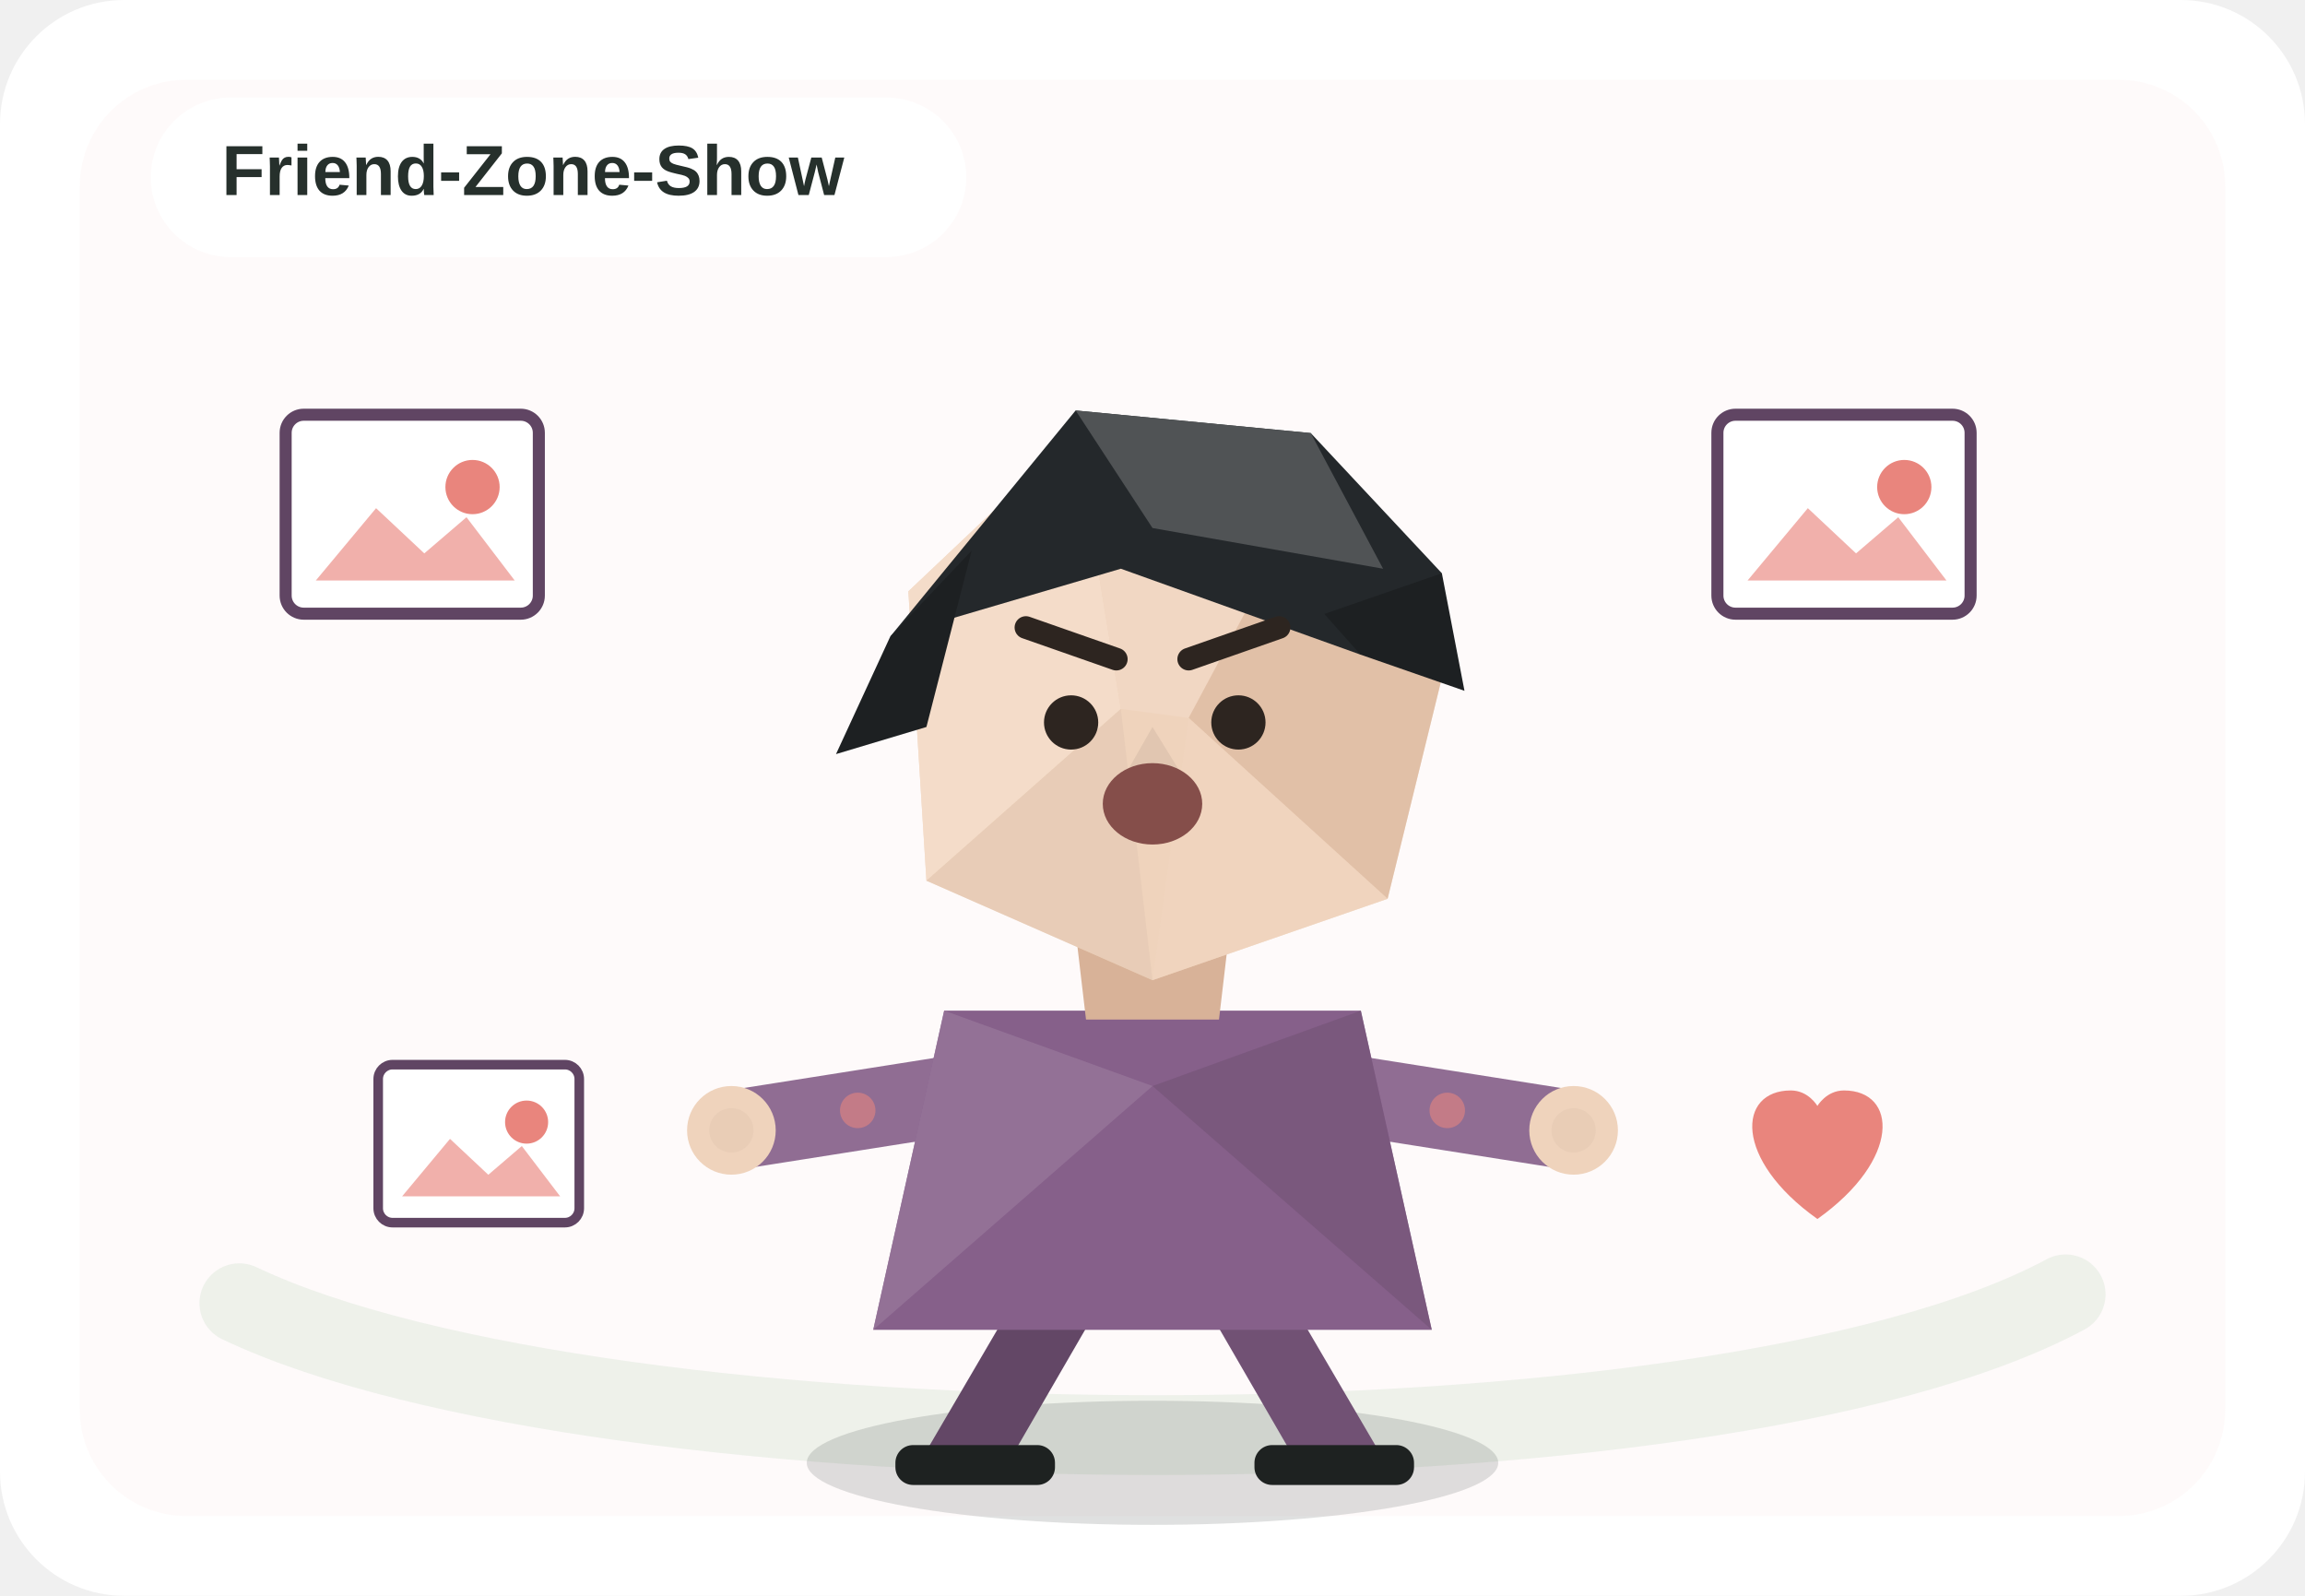
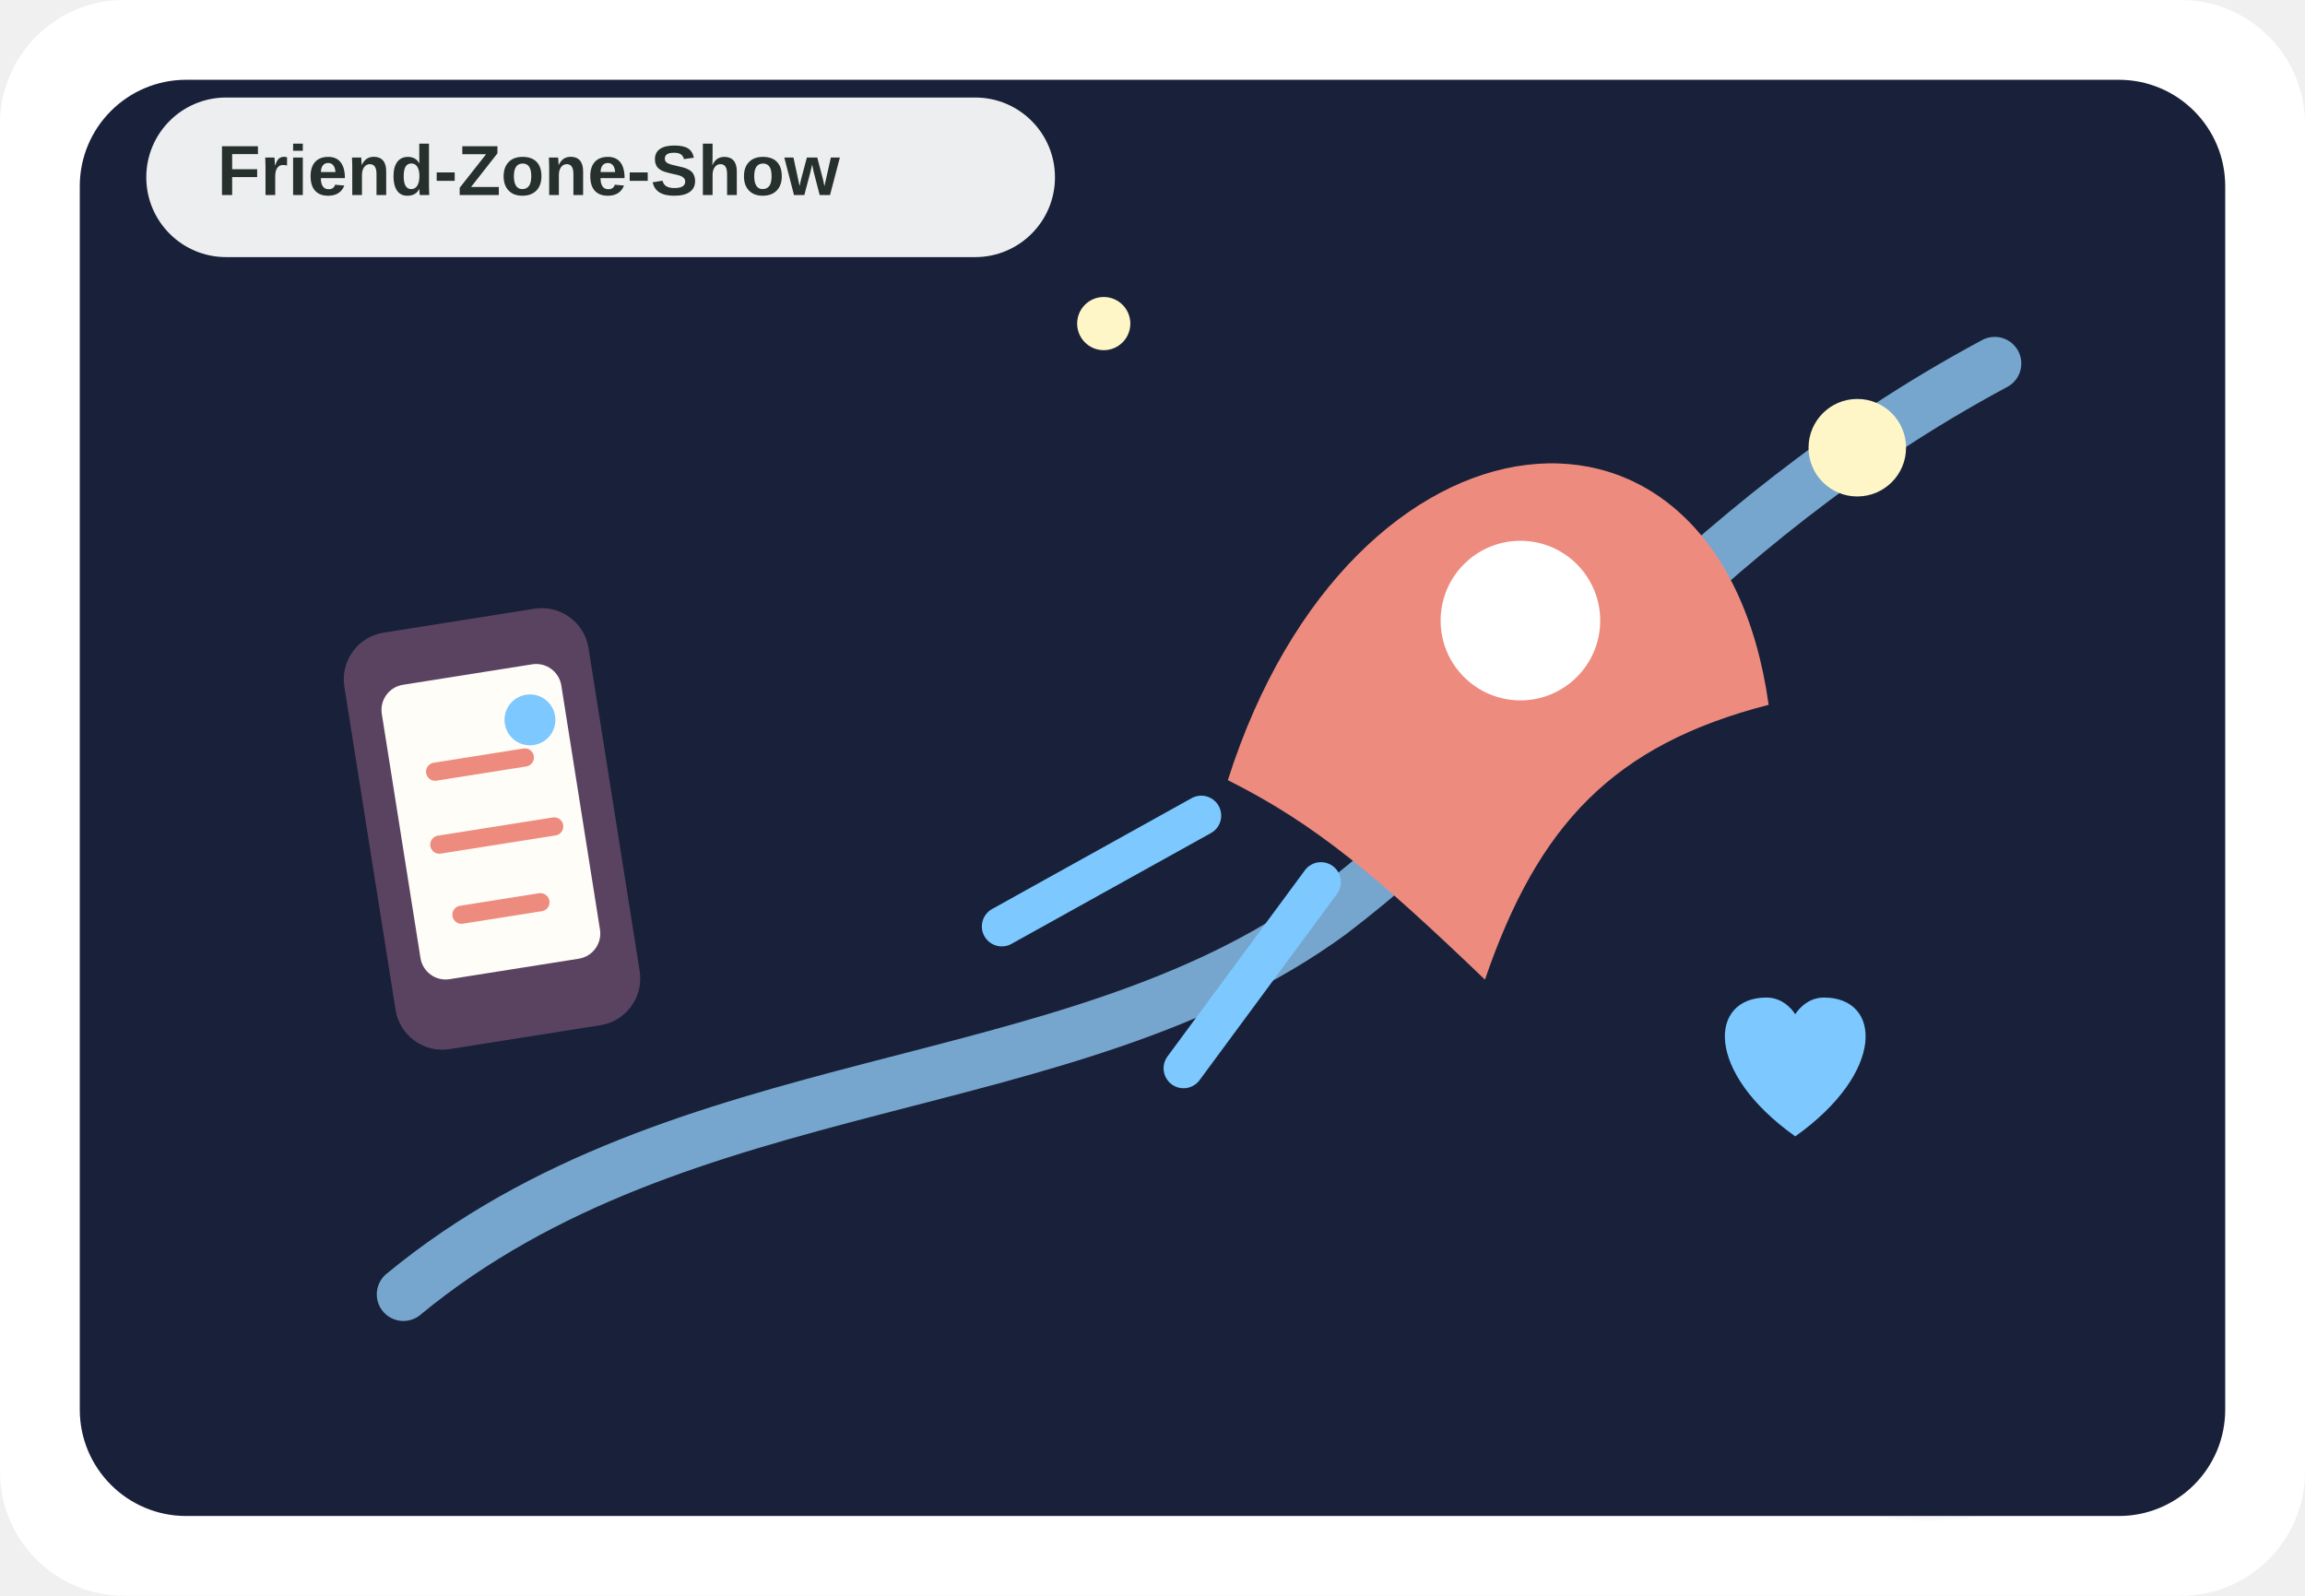
<svg xmlns="http://www.w3.org/2000/svg" width="1040" height="720" viewBox="0 0 520 360" role="img" aria-labelledby="title desc">
  <rect width="520" height="360" rx="28" fill="#ffffff" />
-   <rect x="18" y="18" width="484" height="324" rx="24" fill="#fbe7e5" opacity=".2" />
-   <path d="M54 294 C136 333 386 335 466 292" fill="none" stroke="#e9eee6" stroke-width="18" stroke-linecap="round" opacity=".78" />
-   <g transform="translate(93 116) scale(0.68)">
-     <rect x="-42" y="-33" width="84" height="66" rx="6" fill="#fff" stroke="#604563" stroke-width="4" />
-     <circle cx="20" cy="-9" r="9" fill="#e9857d" />
-     <path d="M-32 22 L-12 -2 L4 13 L18 1 L34 22 Z" fill="#f1b0ab" />
-   </g>
-   <g transform="translate(416 116) scale(0.68)">
-     <rect x="-42" y="-33" width="84" height="66" rx="6" fill="#fff" stroke="#604563" stroke-width="4" />
-     <circle cx="20" cy="-9" r="9" fill="#e9857d" />
-     <path d="M-32 22 L-12 -2 L4 13 L18 1 L34 22 Z" fill="#f1b0ab" />
-   </g>
-   <g transform="translate(108 258) scale(0.54)">
-     <rect x="-42" y="-33" width="84" height="66" rx="6" fill="#fff" stroke="#604563" stroke-width="4" />
-     <circle cx="20" cy="-9" r="9" fill="#e9857d" />
-     <path d="M-32 22 L-12 -2 L4 13 L18 1 L34 22 Z" fill="#f1b0ab" />
-   </g>
-   <g transform="translate(410 258) scale(0.5)">
-     <path d="M0 34 C-38 7 -36 -24 -12 -24 C-4 -24 0 -17 0 -17 C0 -17 4 -24 12 -24 C36 -24 38 7 0 34 Z" fill="#e9857d" />
-   </g>
-   <g transform="translate(260 238) scale(1)">
-     <ellipse cx="0" cy="92" rx="78" ry="14" fill="#17201d" opacity=".14" />
-     <polygon points="-28,50 -52,91 -32,91 -10,53" fill="#634766" />
-     <polygon points="28,50 52,91 32,91 10,53" fill="#715174" />
-     <rect x="-58" y="88" width="36" height="9" rx="4" fill="#1e2221" />
-     <rect x="23" y="88" width="36" height="9" rx="4" fill="#1e2221" />
-     <path d="M-38 8 L-66.5 12.5 L-95 17" fill="none" stroke="#906d93" stroke-width="18" stroke-linecap="round" stroke-linejoin="round" />
-     <circle cx="-66.5" cy="12.5" r="4" fill="#e9857d" opacity=".58" />
-     <circle cx="-95" cy="17" r="10" fill="#efd3bc" />
-     <circle cx="-95" cy="17" r="5" fill="#dcc2ad" opacity=".35" />
-     <path d="M38 8 L66.5 12.5 L95 17" fill="none" stroke="#906d93" stroke-width="18" stroke-linecap="round" stroke-linejoin="round" />
-     <circle cx="66.5" cy="12.5" r="4" fill="#e9857d" opacity=".58" />
-     <circle cx="95" cy="17" r="10" fill="#efd3bc" />
-     <circle cx="95" cy="17" r="5" fill="#dcc2ad" opacity=".35" />
-     <polygon points="-47,-10 47,-10 63,62 -63,62" fill="#86608a" />
-     <polygon points="-47,-10 0,7 -63,62" fill="#97769a" opacity=".78" />
-     <polygon points="47,-10 0,7 63,62" fill="#765479" opacity=".72" />
-     <polygon points="-17,-25 17,-25 15,-8 -15,-8" fill="#d8b298" />
-     <g transform="translate(0 -74) scale(1.02)">
-       <polygon points="-54,-30 -17,-65 38,-58 66,-19 52,38 0,56 -50,34" fill="#efd3bc" />
-       <polygon points="-54,-30 -17,-65 -7,-4 -50,34" fill="#f6dfcd" opacity=".76" />
-       <polygon points="-17,-65 38,-58 8,-2 -7,-4" fill="#f1d7c3" />
-       <polygon points="38,-58 66,-19 52,38 8,-2" fill="#d8b298" opacity=".58" />
-       <polygon points="-50,34 -7,-4 0,56" fill="#e3c8b3" opacity=".62" />
-       <polygon points="8,-2 52,38 0,56" fill="#f0d5bf" opacity=".62" />
-       <polygon points="-58,-20 -17,-70 35,-65 64,-34 46,-16 -7,-35" fill="#24282b" />
-       <polygon points="-17,-70 35,-65 51,-35 0,-44" fill="#505355" />
-       <polygon points="46,-16 69,-8 64,-34 38,-25" fill="#1d2022" />
-       <polygon points="-58,-20 -70,6 -50,0 -40,-39" fill="#1d2022" />
-       <path d="M-28 -22 L-8 -15 M8 -15 L28 -22" stroke="#2d2520" stroke-width="5" stroke-linecap="round" />
-       <circle cx="-18" cy="-1" r="6" fill="#2d2520" />
-       <circle cx="19" cy="-1" r="6" fill="#2d2520" />
-       <polygon points="0,0 -8,14 8,13" fill="#dcc2ad" opacity=".75" />
-       <ellipse cx="0" cy="17" rx="11" ry="9" fill="#854e4a" />
+   <rect x="18" y="18" width="484" height="324" rx="24" fill="#fceceb" opacity=".32" />
+   <path d="M33 72 H492 M33 118 H492 M33 164 H492 M33 210 H492 M33 256 H492 M78 30 V332 M142 30 V332 M206 30 V332 M270 30 V332 M334 30 V332 M398 30 V332 M462 30 V332" stroke="#e1d9e3" stroke-width="1" opacity=".4" />
+   <circle cx="83" cy="78" r="58" fill="#e2f3ff" opacity=".22" />
+   <circle cx="435" cy="281" r="62" fill="#e1d9e3" opacity=".18" />
+   <rect x="18" y="18" width="484" height="324" rx="24" fill="#182139" />
+   <path d="M91 292 C154 240 241 249 300 206 C346 171 381 119 450 82" fill="none" stroke="#96d3ff" stroke-width="12" stroke-linecap="round" opacity=".75" />
+   <g transform="translate(111 187) scale(0.82)">
+     <rect x="-34" y="-58" width="68" height="116" rx="13" fill="#5a4361" transform="rotate(-9)" />
+     <rect x="-25" y="-43" width="50" height="82" rx="7" fill="#fffdf7" transform="rotate(-9)" />
+     <g transform="rotate(-9)">
+       <path d="M-13 -18 H12 M-15 2 H17 M-12 22 H10" stroke="#ee8b7f" stroke-width="5" stroke-linecap="round" />
+       <circle cx="15" cy="-28" r="7" fill="#7cc8ff" />
    </g>
  </g>
-   <g transform="translate(34 42)">
-     <rect x="0" y="-20" width="184" height="36" rx="18" fill="#ffffff" opacity=".9" />
-     <text x="16" y="2" font-family="Arial, Helvetica, sans-serif" font-size="16" font-weight="800" fill="#26302c">Friend-Zone-Show</text>
+   <g transform="translate(329 152) scale(1)">
+     <path d="M-52 24 C-24 -64 59 -72 70 7 C35 16 18 34 6 69 C-18 46 -32 34 -52 24 Z" fill="#ee8b7f" />
+     <circle cx="14" cy="-12" r="18" fill="#fff" />
+     <path d="M-58 32 L-103 57 M-31 47 L-62 89" stroke="#7cc8ff" stroke-width="9" stroke-linecap="round" />
+   </g>
+   <circle cx="419" cy="101" r="11" fill="#fff6c7" />
+   <circle cx="249" cy="73" r="6" fill="#fff6c7" />
+   <g transform="translate(405 238) scale(0.54)">
+     <path d="M0 34 C-38 7 -36 -24 -12 -24 C-4 -24 0 -17 0 -17 C0 -17 4 -24 12 -24 C36 -24 38 7 0 34 Z" fill="#7cc8ff" />
+   </g>
+   <g transform="translate(33 42)">
+     <rect x="0" y="-20" width="205" height="36" rx="18" fill="#ffffff" opacity=".92" />
+     <text x="16" y="2" font-family="Arial, Helvetica, sans-serif" font-size="16" font-weight="900" fill="#26302c">Friend-Zone-Show</text>
  </g>
</svg>
